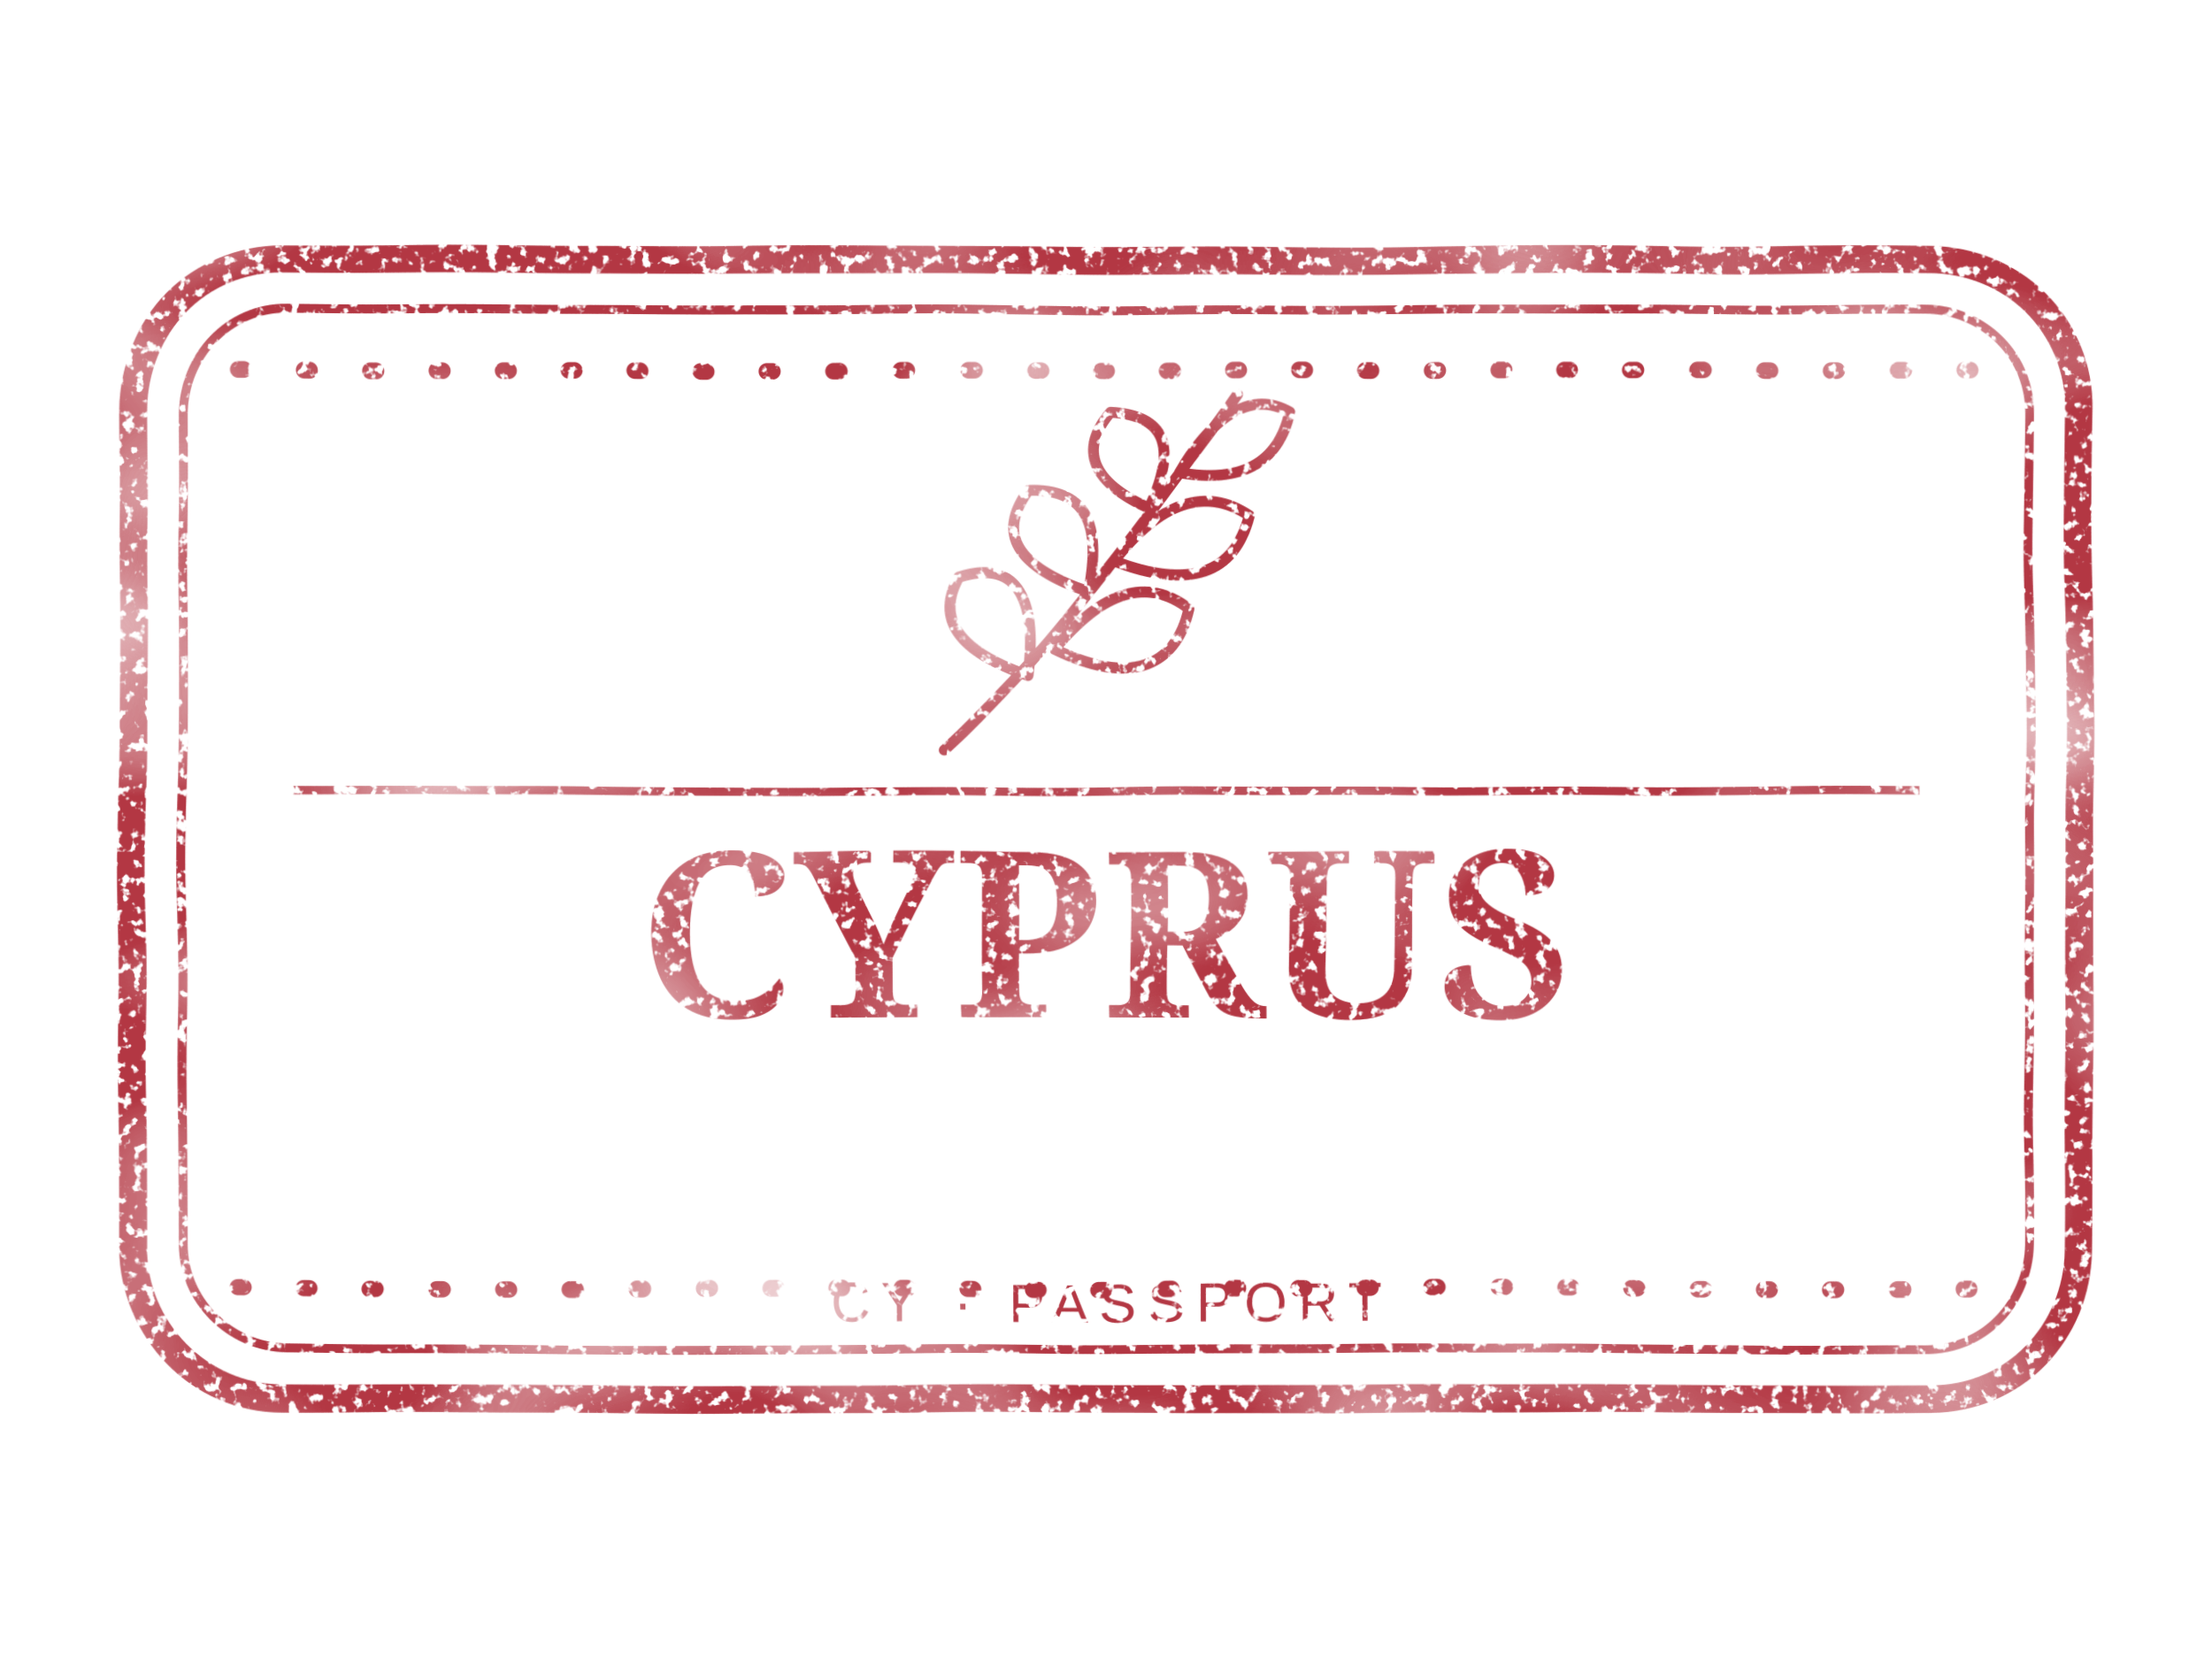
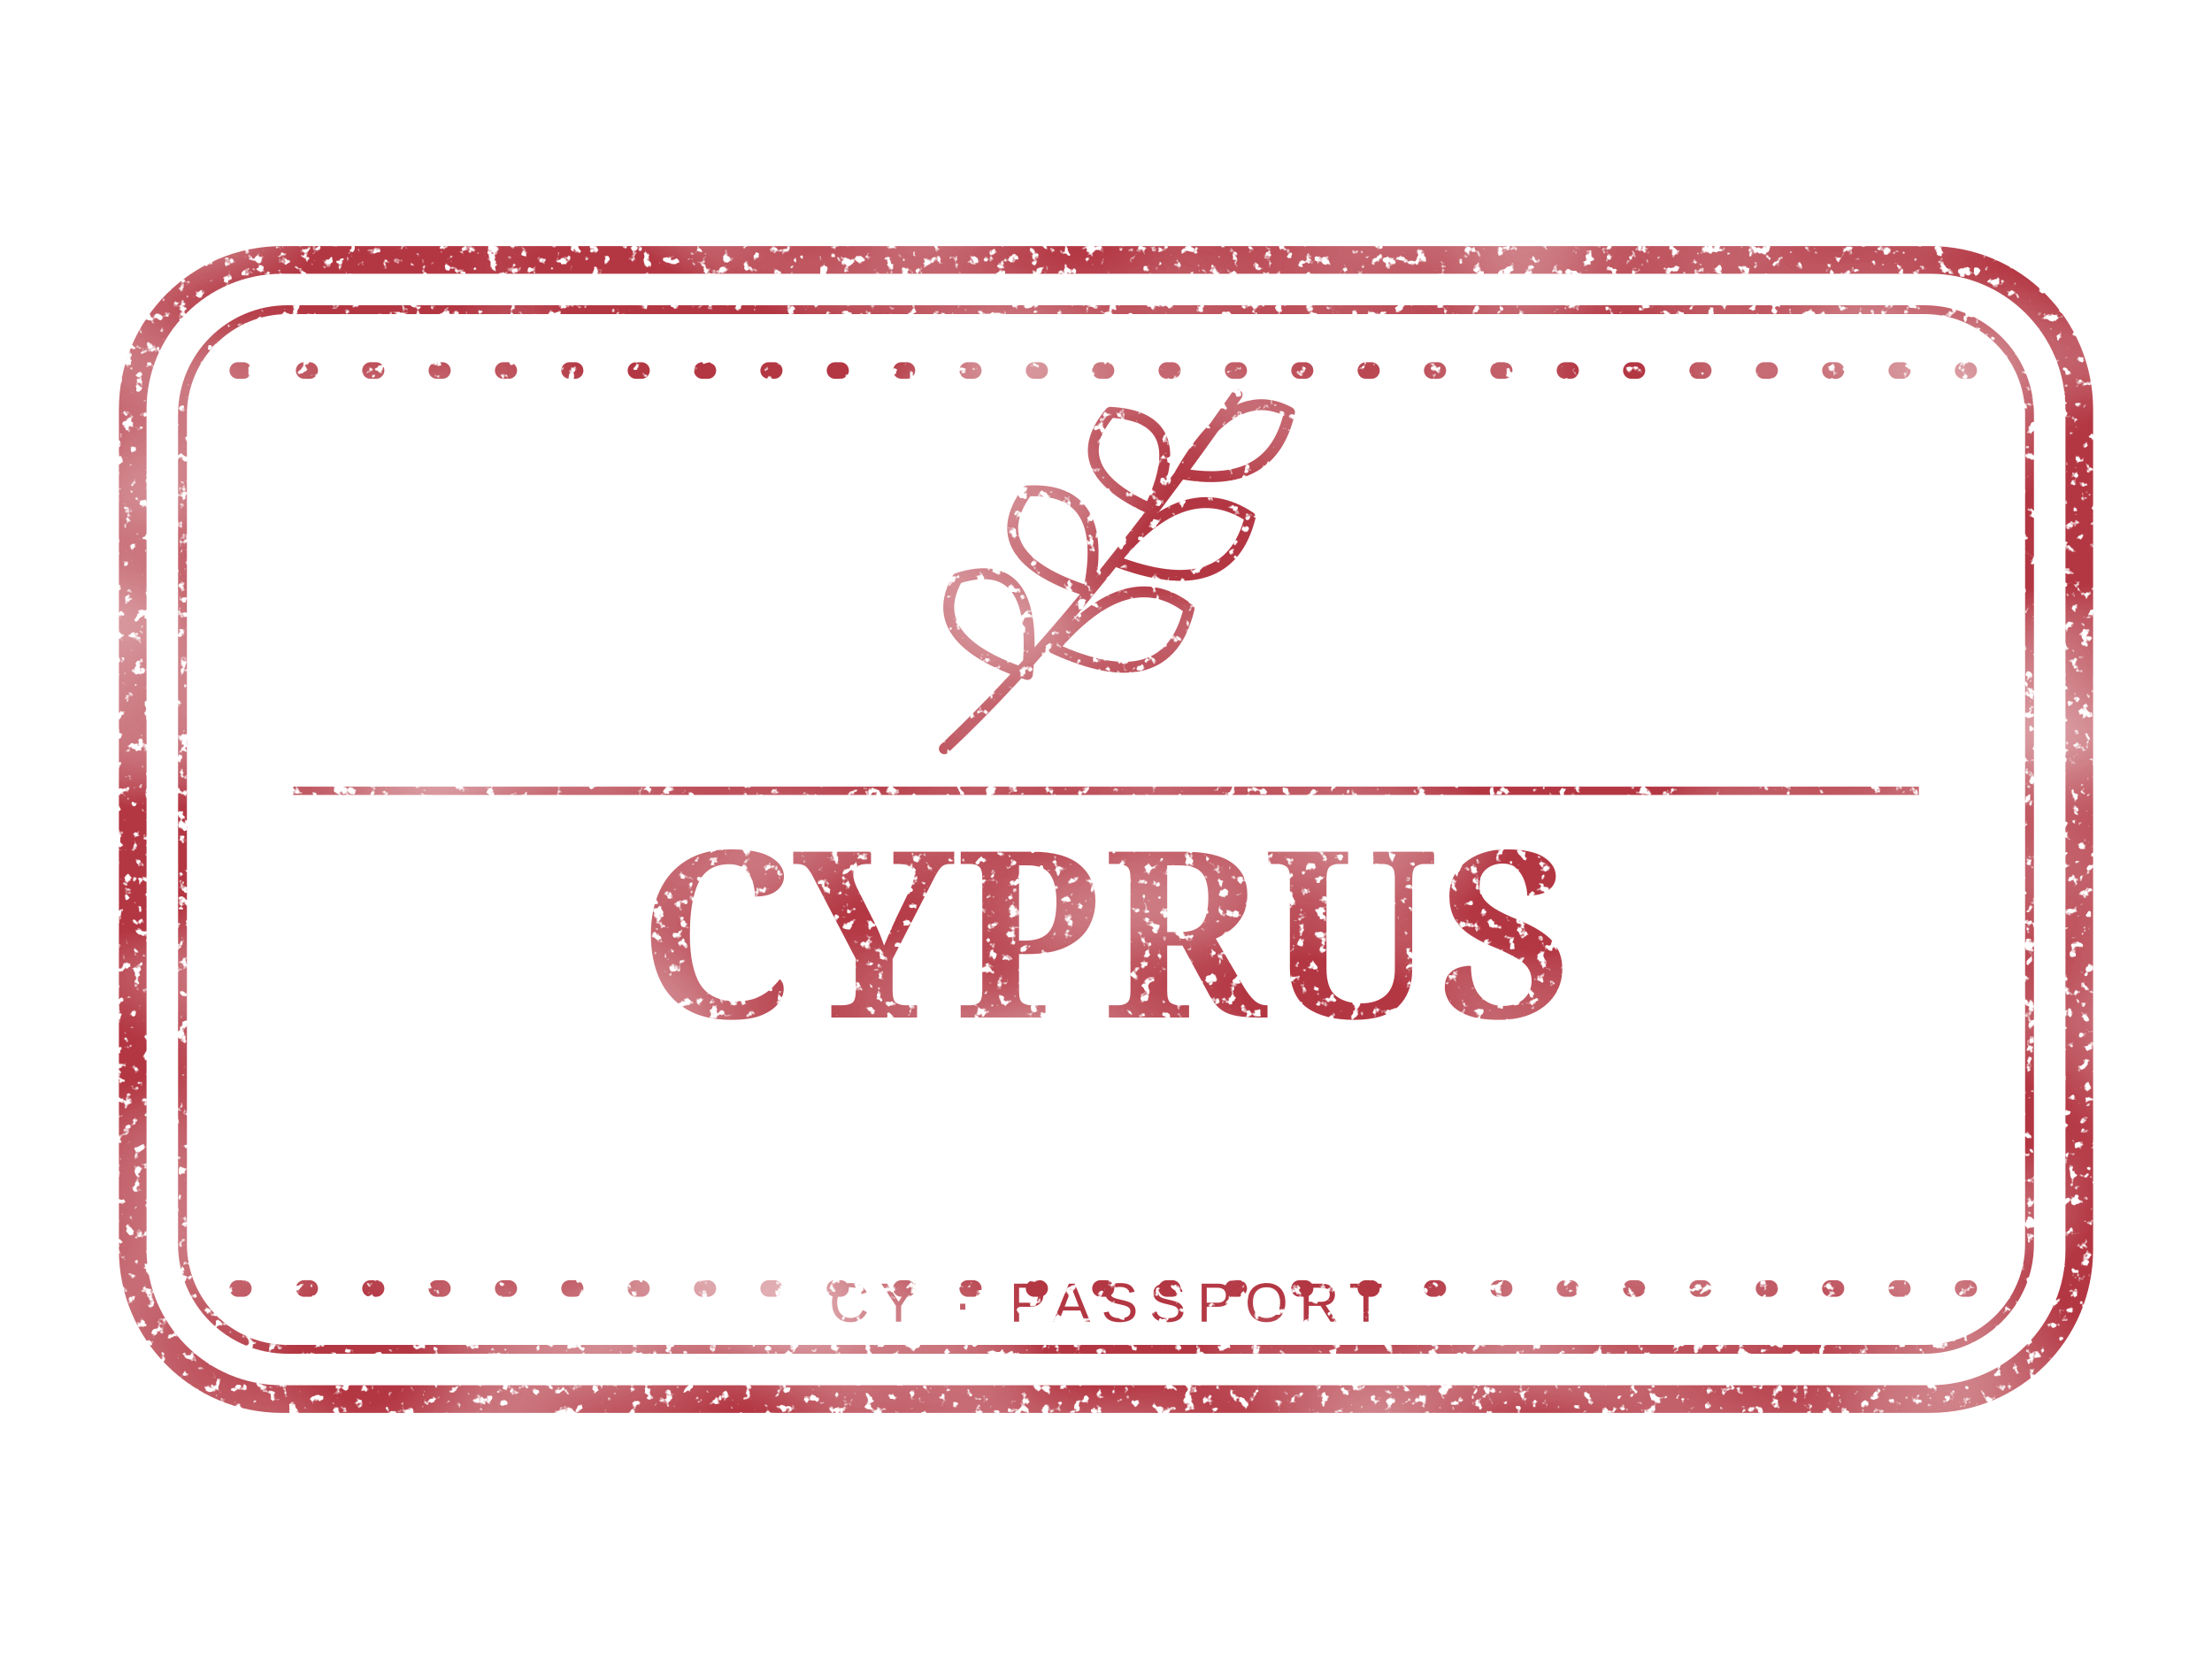
<svg xmlns="http://www.w3.org/2000/svg" viewBox="0 0 400 300" width="400" height="300" role="img" aria-labelledby="title-cy">
  <defs>
    <filter id="ink-cy-worn" x="-5%" y="-5%" width="110%" height="110%" color-interpolation-filters="sRGB">
      <feTurbulence type="fractalNoise" baseFrequency=".5" numOctaves="3" seed="17" result="grain" />
      <feColorMatrix in="grain" type="matrix" values="0 0 0 0 1 0 0 0 0 1 0 0 0 0 1 1 0 0 0 0" />
      <feComponentTransfer>
-         <feFuncA type="linear" slope="10" intercept="-3.3" />
+         <feFuncA type="linear" slope="10" intercept="-2.85" />
      </feComponentTransfer>
      <feComposite in="SourceGraphic" operator="in" result="porous" />
      <feTurbulence type="fractalNoise" baseFrequency=".019 .027" numOctaves="2" seed="41" result="pressure" />
      <feColorMatrix type="matrix" values="0 0 0 0 1 0 0 0 0 1 0 0 0 0 1 1 0 0 0 0" />
      <feComponentTransfer>
-         <feFuncA type="linear" slope="1.8" intercept="-.05" />
+         <feFuncA type="linear" slope="1.25" intercept=".2" />
      </feComponentTransfer>
-       <feComposite in="porous" operator="in" result="ink" />
-       <feDisplacementMap in="ink" in2="pressure" scale="1.15" xChannelSelector="R" yChannelSelector="G" />
-       <feGaussianBlur stdDeviation=".12" />
+       <feComposite in="porous" operator="in" />
    </filter>
  </defs>
  <g filter="url(#ink-cy-worn)" color="#b33743" fill="currentColor" font-family="Arial,Helvetica,sans-serif" text-anchor="middle">
    <g fill="none" stroke="currentColor">
      <rect x="24" y="47" width="352" height="206" rx="27" stroke-width="5" />
      <rect x="33" y="56" width="334" height="188" rx="19" stroke-width="1.6" />
      <path d="M43 67H357M43 233H357" stroke-dasharray="1 11" stroke-linecap="round" stroke-width="3" />
    </g>
    <g transform="translate(200 103) scale(0.79)" fill="none" stroke="currentColor" stroke-width="2.5" stroke-linecap="round" stroke-linejoin="round">
      <path d="M-37 41Q-7 13 30-40M-18 24Q-42 16-34 2Q-15-4-18 24M-4 5Q-29-3-18-18Q1-19-4 5M10-14Q-10-23 1-36Q20-35 10-14M-12 18Q14 30 19 9Q5-2-12 18M2-2Q28 8 33-12Q18-22 2-2M17-22Q38-18 42-36Q29-43 17-22" />
    </g>
    <path d="M53 143H347" fill="none" stroke="currentColor" stroke-width="1.5" />
    <text x="200" y="184" font-size="42" font-family="Georgia,serif" font-weight="700" textLength="164" lengthAdjust="spacingAndGlyphs">CYPRUS</text>
    <text x="200" y="239" font-size="10" letter-spacing="2">CY · PASSPORT</text>
  </g>
</svg>
